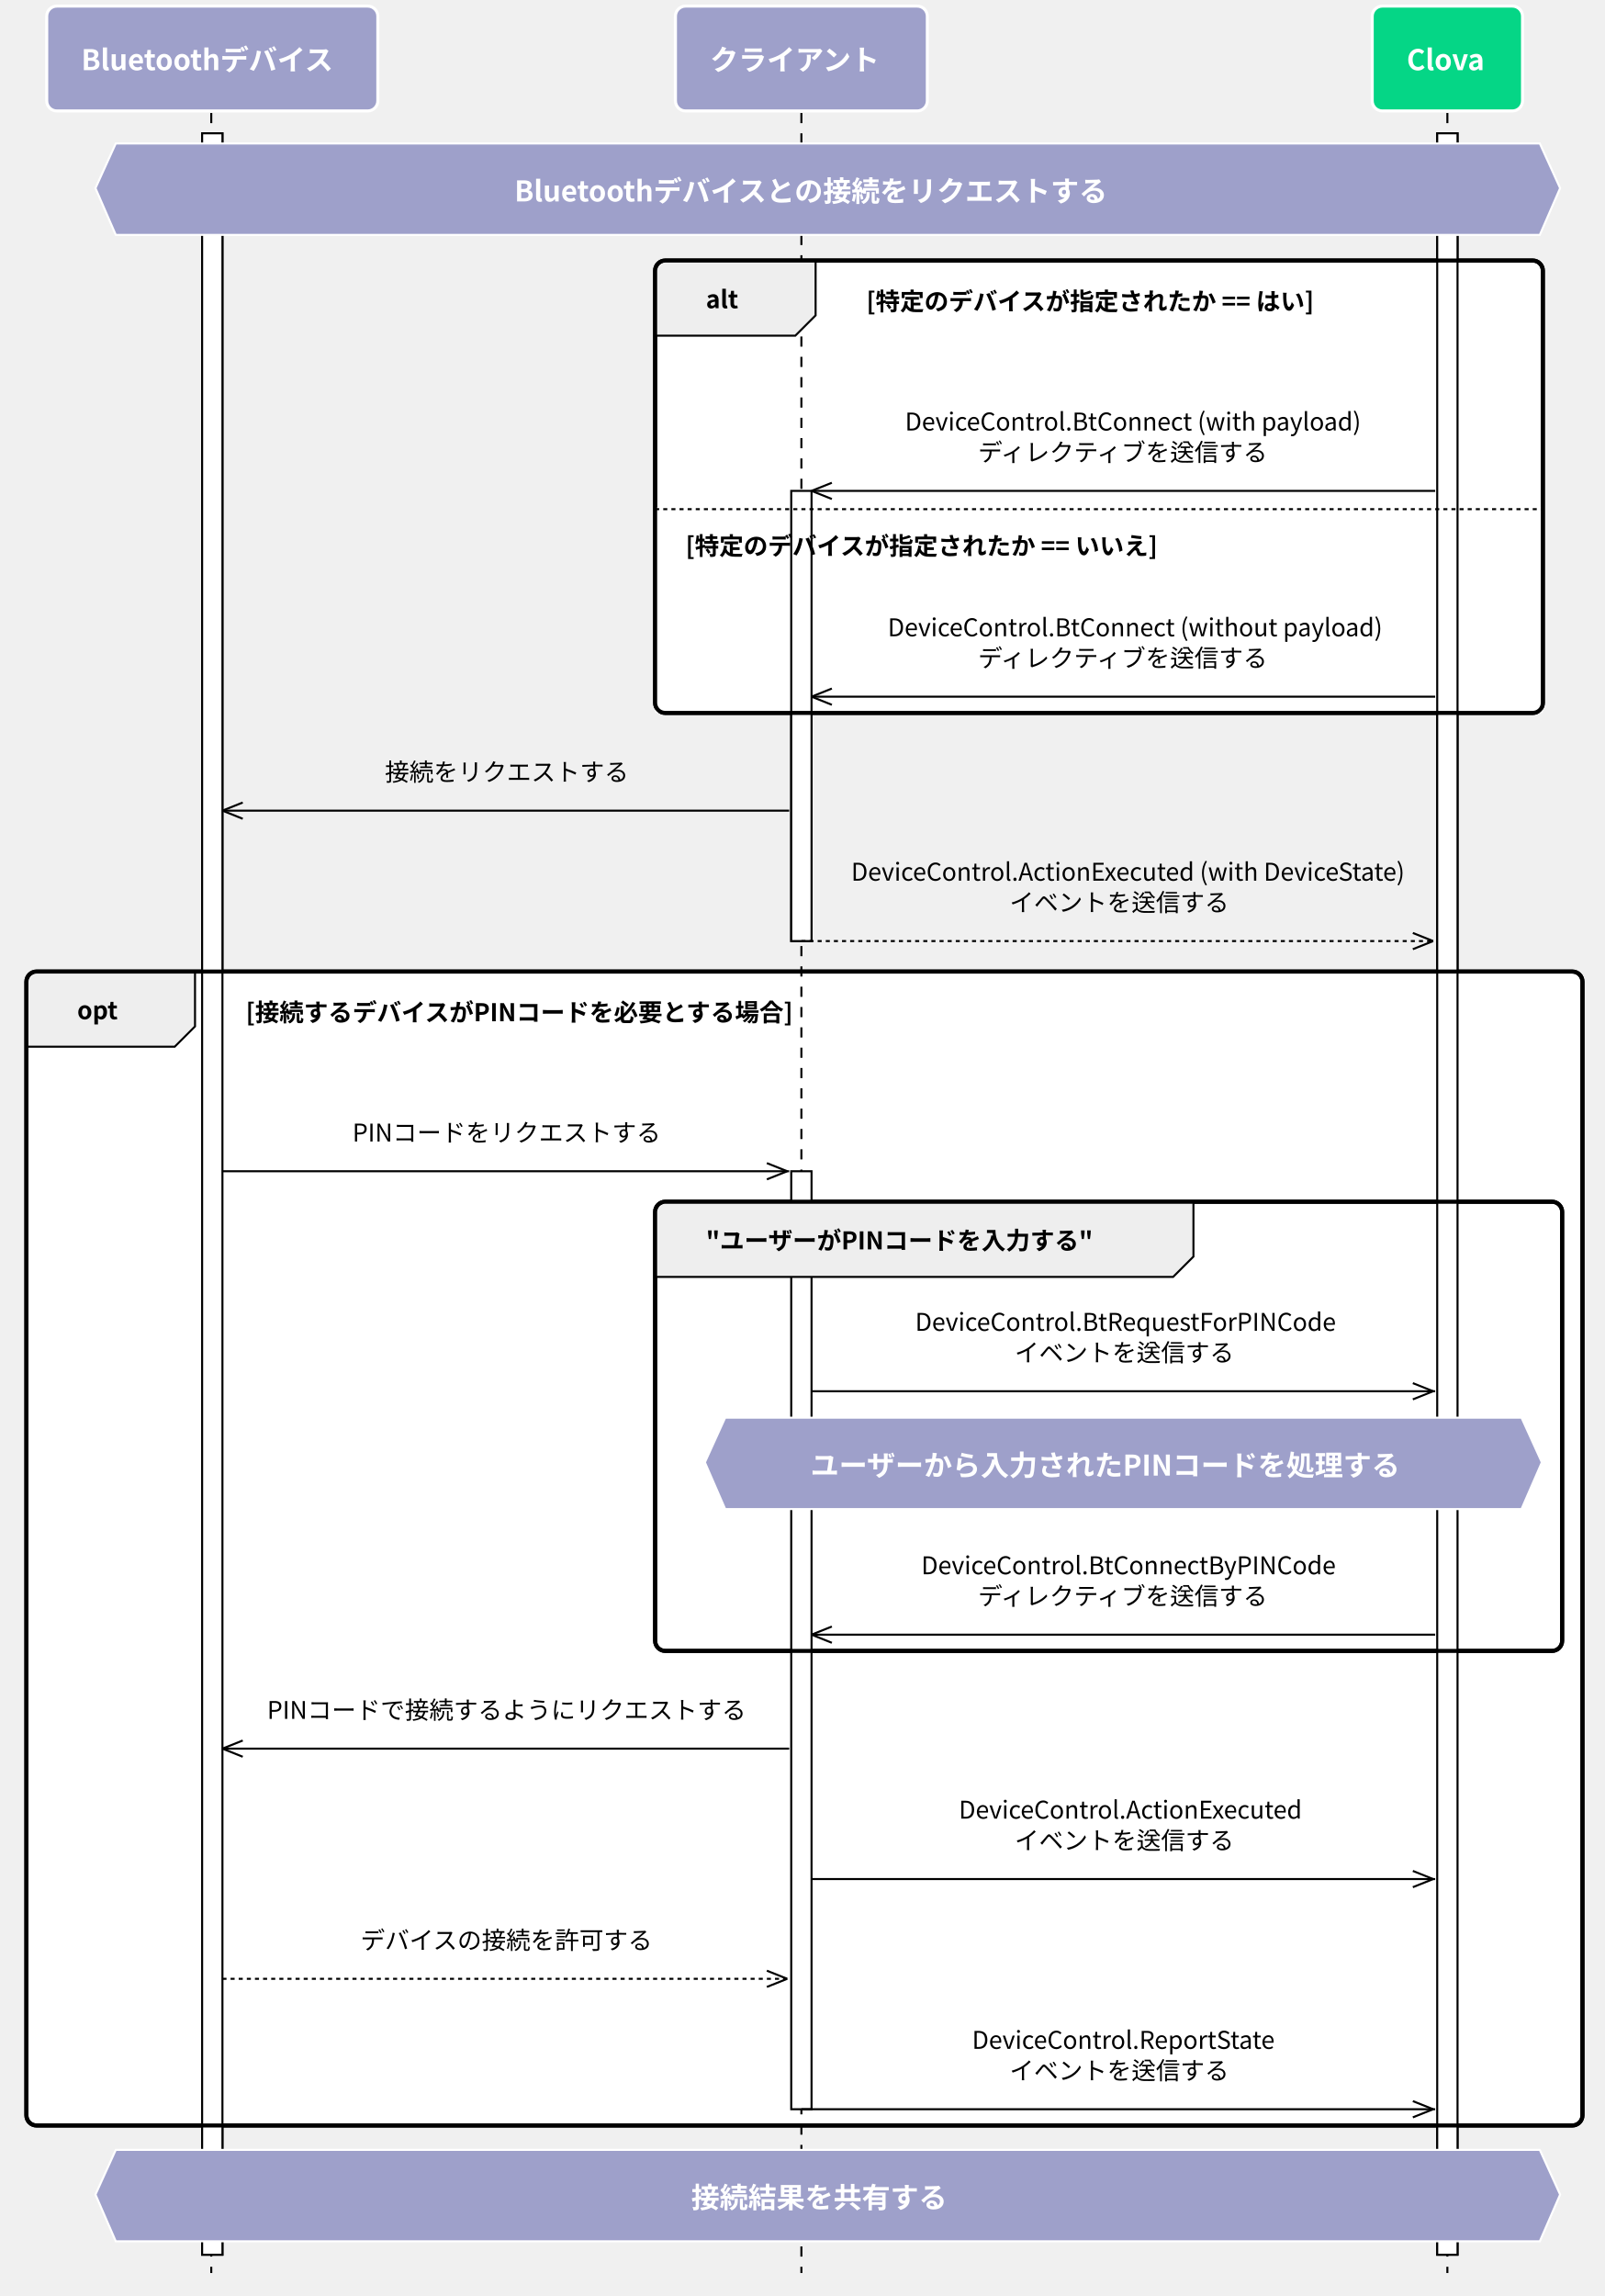
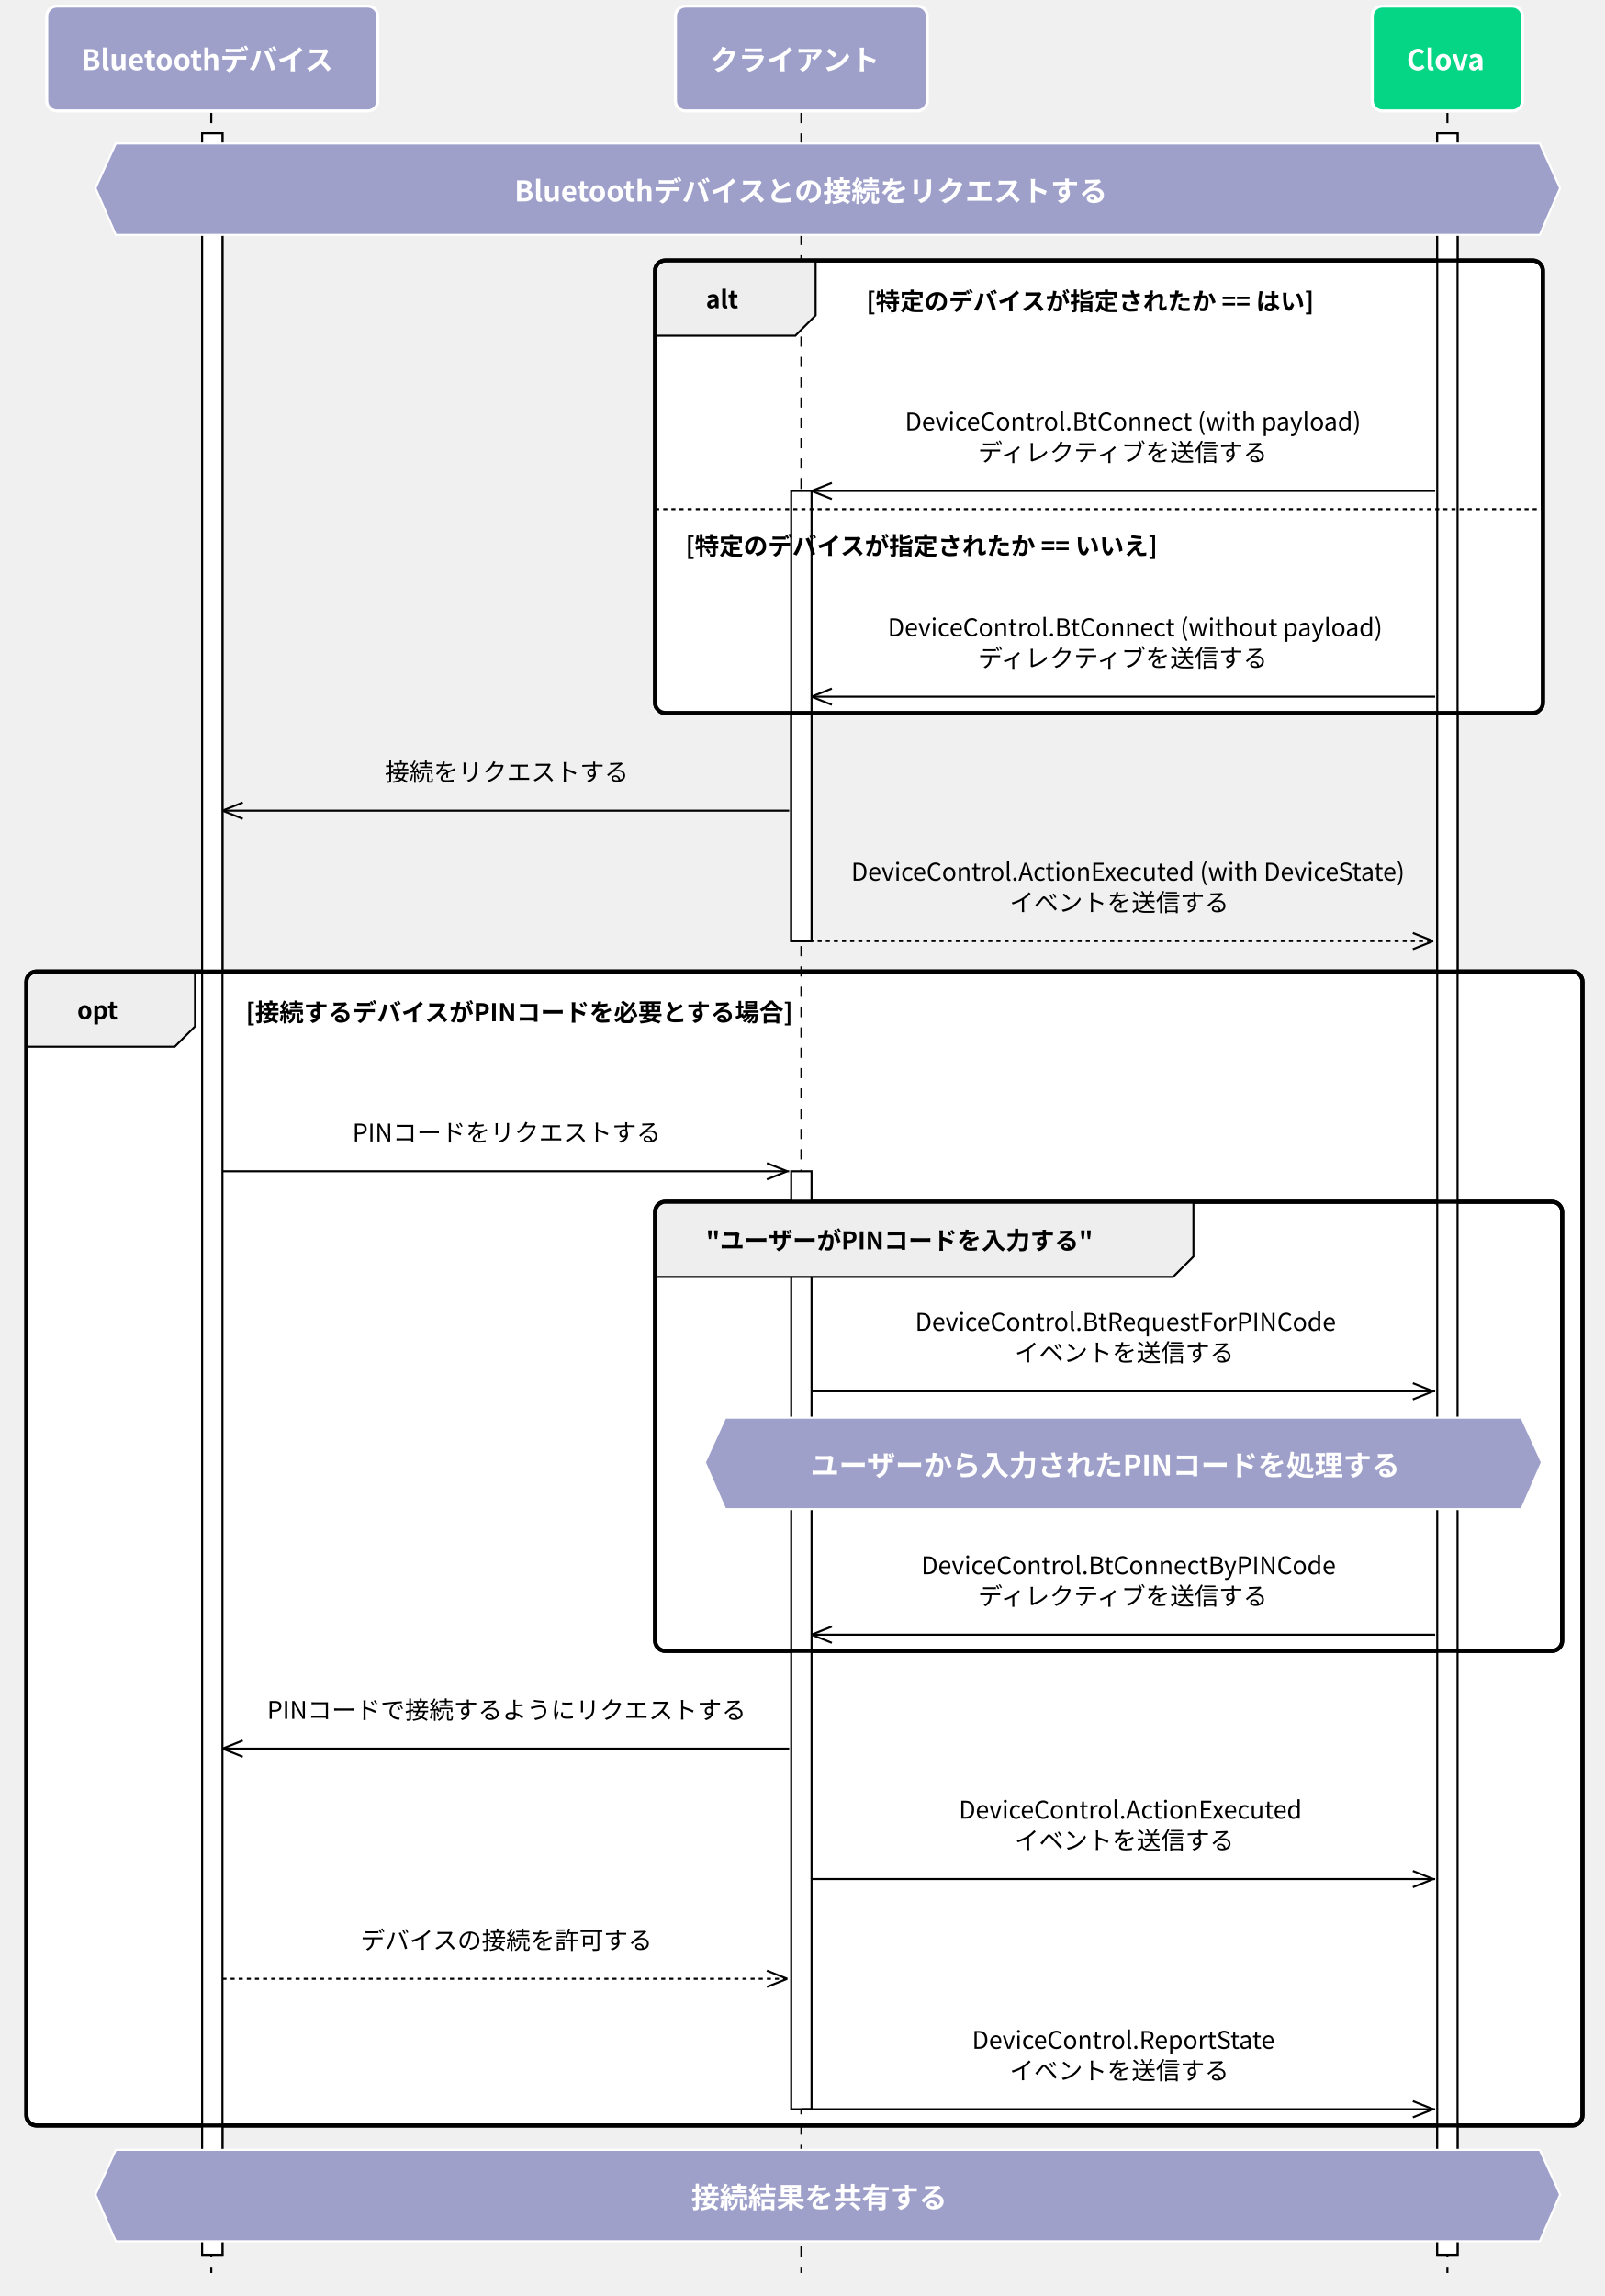
<svg xmlns="http://www.w3.org/2000/svg" contentScriptType="application/ecmascript" contentStyleType="text/css" height="1130px" preserveAspectRatio="none" style="width:790px;height:1130px;" version="1.1" viewBox="0 0 790 1130" width="790px" zoomAndPan="magnify">
  <defs />
  <g>
    <rect fill="#FFFFFF" height="1044.078" style="stroke: #000000; stroke-width: 1.0;" width="10" x="99.5" y="65.609" />
    <rect fill="#FFFFFF" height="221.562" style="stroke: #000000; stroke-width: 1.0;" width="10" x="389.5" y="241.594" />
    <rect fill="#FFFFFF" height="461.641" style="stroke: #000000; stroke-width: 1.0;" width="10" x="389.5" y="576.438" />
    <rect fill="#FFFFFF" height="1044.078" style="stroke: #000000; stroke-width: 1.0;" width="10" x="707.5" y="65.609" />
    <rect fill="#FFFFFF" height="222.656" rx="5" ry="5" style="stroke: #000000; stroke-width: 2.0;" width="437" x="322.5" y="128.219" />
    <rect fill="#FFFFFF" height="101.281" style="stroke: none; stroke-width: 1.0;" width="437" x="322.5" y="249.594" />
    <rect fill="#FFFFFF" height="567.922" rx="5" ry="5" style="stroke: #000000; stroke-width: 2.0;" width="766" x="13" y="478.156" />
    <rect fill="#FFFFFF" height="221.078" rx="5" ry="5" style="stroke: #000000; stroke-width: 2.0;" width="446.5" x="322.5" y="591.438" />
    <line style="stroke: #000000; stroke-width: 1.0; stroke-dasharray: 5.0,5.0;" x1="104" x2="104" y1="55.609" y2="1118.688" />
    <line style="stroke: #000000; stroke-width: 1.0; stroke-dasharray: 5.0,5.0;" x1="394.5" x2="394.5" y1="55.609" y2="1118.688" />
    <line style="stroke: #000000; stroke-width: 1.0; stroke-dasharray: 5.0,5.0;" x1="712.5" x2="712.5" y1="55.609" y2="1118.688" />
    <rect fill="#9EA0CA" height="51.609" rx="5" ry="5" style="stroke: #FFFFFF; stroke-width: 1.5;" width="163" x="23" y="3" />
-     <text fill="#FFFFFF" font-family="Noto Sans CJK KR" font-size="14" font-weight="bold" lengthAdjust="spacingAndGlyphs" textLength="129" x="40" y="34.533">Bluetoothデバイス</text>
+     <text fill="#FFFFFF" font-family="Noto Sans CJK JP" font-size="14" font-weight="bold" lengthAdjust="spacingAndGlyphs" textLength="129" x="40" y="34.533">Bluetoothデバイス</text>
    <rect fill="#9EA0CA" height="51.609" rx="5" ry="5" style="stroke: #FFFFFF; stroke-width: 1.5;" width="124" x="332.5" y="3" />
-     <text fill="#FFFFFF" font-family="Noto Sans CJK KR" font-size="14" font-weight="bold" lengthAdjust="spacingAndGlyphs" textLength="90" x="349.5" y="34.533">クライアント</text>
+     <text fill="#FFFFFF" font-family="Noto Sans CJK JP" font-size="14" font-weight="bold" lengthAdjust="spacingAndGlyphs" textLength="90" x="349.5" y="34.533">クライアント</text>
    <rect fill="#05D686" height="51.609" rx="5" ry="5" style="stroke: #FFFFFF; stroke-width: 1.5;" width="74" x="675.5" y="3" />
-     <text fill="#FFFFFF" font-family="Noto Sans CJK KR" font-size="14" font-weight="bold" lengthAdjust="spacingAndGlyphs" textLength="40" x="692.5" y="34.533">Clova</text>
+     <text fill="#FFFFFF" font-family="Noto Sans CJK JP" font-size="14" font-weight="bold" lengthAdjust="spacingAndGlyphs" textLength="40" x="692.5" y="34.533">Clova</text>
    <rect fill="#FFFFFF" height="1044.078" style="stroke: #000000; stroke-width: 1.0;" width="10" x="99.5" y="65.609" />
    <rect fill="#FFFFFF" height="221.562" style="stroke: #000000; stroke-width: 1.0;" width="10" x="389.5" y="241.594" />
    <rect fill="#FFFFFF" height="461.641" style="stroke: #000000; stroke-width: 1.0;" width="10" x="389.5" y="576.438" />
    <rect fill="#FFFFFF" height="1044.078" style="stroke: #000000; stroke-width: 1.0;" width="10" x="707.5" y="65.609" />
    <polygon fill="#9EA0CA" points="57,70.609,758,70.609,768,92.609,758,115.609,57,115.609,47,92.609,57,70.609" style="stroke: #FFFFFF; stroke-width: 1.0;" />
-     <text fill="#FFFFFF" font-family="Noto Sans CJK KR" font-size="14" font-weight="bold" lengthAdjust="spacingAndGlyphs" textLength="309" x="253.25" y="99.143">Bluetoothデバイスとの接続をリクエストする</text>
+     <text fill="#FFFFFF" font-family="Noto Sans CJK JP" font-size="14" font-weight="bold" lengthAdjust="spacingAndGlyphs" textLength="309" x="253.25" y="99.143">Bluetoothデバイスとの接続をリクエストする</text>
    <path d="M327.5,128.219 L401.5,128.219 L401.5,155.219 L391.5,165.219 L322.5,165.219 L322.5,133.219 " fill="#EEEEEE" style="stroke: #000000; stroke-width: 1.0;" />
    <rect fill="none" height="222.656" rx="5" ry="5" style="stroke: #000000; stroke-width: 2.0;" width="437" x="322.5" y="128.219" />
-     <text fill="#000000" font-family="Noto Sans CJK KR" font-size="12" font-weight="bold" lengthAdjust="spacingAndGlyphs" textLength="14" x="347.5" y="151.676">alt</text>
-     <text fill="#000000" font-family="Noto Sans CJK KR" font-size="12" font-weight="bold" lengthAdjust="spacingAndGlyphs" textLength="236" x="426.5" y="152.676">[特定のデバイスが指定されたか == はい]</text>
+     <text fill="#000000" font-family="Noto Sans CJK JP" font-size="12" font-weight="bold" lengthAdjust="spacingAndGlyphs" textLength="14" x="347.5" y="151.676">alt</text>
+     <text fill="#000000" font-family="Noto Sans CJK JP" font-size="12" font-weight="bold" lengthAdjust="spacingAndGlyphs" textLength="236" x="426.5" y="152.676">[特定のデバイスが指定されたか == はい]</text>
    <line style="stroke: #000000; stroke-width: 1.0;" x1="399.5" x2="409.5" y1="241.594" y2="237.594" />
    <line style="stroke: #000000; stroke-width: 1.0;" x1="399.5" x2="409.5" y1="241.594" y2="245.594" />
    <line style="stroke: #000000; stroke-width: 1.0;" x1="399.5" x2="706.5" y1="241.594" y2="241.594" />
-     <text fill="#000000" font-family="Noto Sans CJK KR" font-size="12" lengthAdjust="spacingAndGlyphs" textLength="216" x="445.5" y="211.863">DeviceControl.BtConnect (with payload)</text>
-     <text fill="#000000" font-family="Noto Sans CJK KR" font-size="12" lengthAdjust="spacingAndGlyphs" textLength="144" x="481.5" y="226.957">ディレクティブを送信する</text>
+     <text fill="#000000" font-family="Noto Sans CJK JP" font-size="12" lengthAdjust="spacingAndGlyphs" textLength="216" x="445.5" y="211.863">DeviceControl.BtConnect (with payload)</text>
+     <text fill="#000000" font-family="Noto Sans CJK JP" font-size="12" lengthAdjust="spacingAndGlyphs" textLength="144" x="481.5" y="226.957">ディレクティブを送信する</text>
    <line style="stroke: #000000; stroke-width: 1.0; stroke-dasharray: 2.0,2.0;" x1="322.5" x2="759.5" y1="250.594" y2="250.594" />
-     <text fill="#000000" font-family="Noto Sans CJK KR" font-size="12" font-weight="bold" lengthAdjust="spacingAndGlyphs" textLength="249" x="337.5" y="273.051">[特定のデバイスが指定されたか == いいえ]</text>
+     <text fill="#000000" font-family="Noto Sans CJK JP" font-size="12" font-weight="bold" lengthAdjust="spacingAndGlyphs" textLength="249" x="337.5" y="273.051">[特定のデバイスが指定されたか == いいえ]</text>
    <line style="stroke: #000000; stroke-width: 1.0;" x1="399.5" x2="409.5" y1="342.875" y2="338.875" />
    <line style="stroke: #000000; stroke-width: 1.0;" x1="399.5" x2="409.5" y1="342.875" y2="346.875" />
    <line style="stroke: #000000; stroke-width: 1.0;" x1="399.5" x2="706.5" y1="342.875" y2="342.875" />
-     <text fill="#000000" font-family="Noto Sans CJK KR" font-size="12" lengthAdjust="spacingAndGlyphs" textLength="233" x="437" y="313.144">DeviceControl.BtConnect (without payload)</text>
-     <text fill="#000000" font-family="Noto Sans CJK KR" font-size="12" lengthAdjust="spacingAndGlyphs" textLength="144" x="481.5" y="328.238">ディレクティブを送信する</text>
+     <text fill="#000000" font-family="Noto Sans CJK JP" font-size="12" lengthAdjust="spacingAndGlyphs" textLength="233" x="437" y="313.144">DeviceControl.BtConnect (without payload)</text>
+     <text fill="#000000" font-family="Noto Sans CJK JP" font-size="12" lengthAdjust="spacingAndGlyphs" textLength="144" x="481.5" y="328.238">ディレクティブを送信する</text>
    <line style="stroke: #000000; stroke-width: 1.0;" x1="109.5" x2="119.5" y1="398.969" y2="394.969" />
    <line style="stroke: #000000; stroke-width: 1.0;" x1="109.5" x2="119.5" y1="398.969" y2="402.969" />
    <line style="stroke: #000000; stroke-width: 1.0;" x1="109.5" x2="388.5" y1="398.969" y2="398.969" />
-     <text fill="#000000" font-family="Noto Sans CJK KR" font-size="12" lengthAdjust="spacingAndGlyphs" textLength="120" x="189.5" y="384.332">接続をリクエストする</text>
+     <text fill="#000000" font-family="Noto Sans CJK JP" font-size="12" lengthAdjust="spacingAndGlyphs" textLength="120" x="189.5" y="384.332">接続をリクエストする</text>
    <line style="stroke: #000000; stroke-width: 1.0;" x1="705.5" x2="695.5" y1="463.156" y2="459.156" />
    <line style="stroke: #000000; stroke-width: 1.0;" x1="705.5" x2="695.5" y1="463.156" y2="467.156" />
    <line style="stroke: #000000; stroke-width: 1.0; stroke-dasharray: 2.0,2.0;" x1="394.5" x2="706.5" y1="463.156" y2="463.156" />
-     <text fill="#000000" font-family="Noto Sans CJK KR" font-size="12" lengthAdjust="spacingAndGlyphs" textLength="264" x="419" y="433.426">DeviceControl.ActionExecuted (with DeviceState)</text>
-     <text fill="#000000" font-family="Noto Sans CJK KR" font-size="12" lengthAdjust="spacingAndGlyphs" textLength="108" x="497" y="448.519">イベントを送信する</text>
+     <text fill="#000000" font-family="Noto Sans CJK JP" font-size="12" lengthAdjust="spacingAndGlyphs" textLength="264" x="419" y="433.426">DeviceControl.ActionExecuted (with DeviceState)</text>
+     <text fill="#000000" font-family="Noto Sans CJK JP" font-size="12" lengthAdjust="spacingAndGlyphs" textLength="108" x="497" y="448.519">イベントを送信する</text>
    <path d="M18,478.156 L96,478.156 L96,505.156 L86,515.156 L13,515.156 L13,483.156 " fill="#EEEEEE" style="stroke: #000000; stroke-width: 1.0;" />
    <rect fill="none" height="567.922" rx="5" ry="5" style="stroke: #000000; stroke-width: 2.0;" width="766" x="13" y="478.156" />
-     <text fill="#000000" font-family="Noto Sans CJK KR" font-size="12" font-weight="bold" lengthAdjust="spacingAndGlyphs" textLength="18" x="38" y="501.613">opt</text>
-     <text fill="#000000" font-family="Noto Sans CJK KR" font-size="12" font-weight="bold" lengthAdjust="spacingAndGlyphs" textLength="287" x="121" y="502.613">[接続するデバイスがPINコードを必要とする場合]</text>
+     <text fill="#000000" font-family="Noto Sans CJK JP" font-size="12" font-weight="bold" lengthAdjust="spacingAndGlyphs" textLength="18" x="38" y="501.613">opt</text>
+     <text fill="#000000" font-family="Noto Sans CJK JP" font-size="12" font-weight="bold" lengthAdjust="spacingAndGlyphs" textLength="287" x="121" y="502.613">[接続するデバイスがPINコードを必要とする場合]</text>
    <line style="stroke: #000000; stroke-width: 1.0;" x1="387.5" x2="377.5" y1="576.438" y2="572.438" />
    <line style="stroke: #000000; stroke-width: 1.0;" x1="387.5" x2="377.5" y1="576.438" y2="580.438" />
    <line style="stroke: #000000; stroke-width: 1.0;" x1="109.5" x2="388.5" y1="576.438" y2="576.438" />
-     <text fill="#000000" font-family="Noto Sans CJK KR" font-size="12" lengthAdjust="spacingAndGlyphs" textLength="152" x="173.5" y="561.801">PINコードをリクエストする</text>
+     <text fill="#000000" font-family="Noto Sans CJK JP" font-size="12" lengthAdjust="spacingAndGlyphs" textLength="152" x="173.5" y="561.801">PINコードをリクエストする</text>
    <path d="M327.5,591.438 L587.5,591.438 L587.5,618.438 L577.5,628.438 L322.5,628.438 L322.5,596.438 " fill="#EEEEEE" style="stroke: #000000; stroke-width: 1.0;" />
    <rect fill="none" height="221.078" rx="5" ry="5" style="stroke: #000000; stroke-width: 2.0;" width="446.5" x="322.5" y="591.438" />
-     <text fill="#000000" font-family="Noto Sans CJK KR" font-size="12" font-weight="bold" lengthAdjust="spacingAndGlyphs" textLength="200" x="347.5" y="614.894">"ユーザーがPINコードを入力する"</text>
+     <text fill="#000000" font-family="Noto Sans CJK JP" font-size="12" font-weight="bold" lengthAdjust="spacingAndGlyphs" textLength="200" x="347.5" y="614.894">"ユーザーがPINコードを入力する"</text>
    <line style="stroke: #000000; stroke-width: 1.0;" x1="705.5" x2="695.5" y1="684.719" y2="680.719" />
    <line style="stroke: #000000; stroke-width: 1.0;" x1="705.5" x2="695.5" y1="684.719" y2="688.719" />
    <line style="stroke: #000000; stroke-width: 1.0;" x1="399.5" x2="706.5" y1="684.719" y2="684.719" />
-     <text fill="#000000" font-family="Noto Sans CJK KR" font-size="12" lengthAdjust="spacingAndGlyphs" textLength="206" x="450.5" y="654.988">DeviceControl.BtRequestForPINCode</text>
-     <text fill="#000000" font-family="Noto Sans CJK KR" font-size="12" lengthAdjust="spacingAndGlyphs" textLength="108" x="499.5" y="670.082">イベントを送信する</text>
+     <text fill="#000000" font-family="Noto Sans CJK JP" font-size="12" lengthAdjust="spacingAndGlyphs" textLength="206" x="450.5" y="654.988">DeviceControl.BtRequestForPINCode</text>
+     <text fill="#000000" font-family="Noto Sans CJK JP" font-size="12" lengthAdjust="spacingAndGlyphs" textLength="108" x="499.5" y="670.082">イベントを送信する</text>
    <polygon fill="#9EA0CA" points="357,697.719,749,697.719,759,719.719,749,742.719,357,742.719,347,719.719,357,697.719" style="stroke: #FFFFFF; stroke-width: 1.0;" />
-     <text fill="#FFFFFF" font-family="Noto Sans CJK KR" font-size="14" font-weight="bold" lengthAdjust="spacingAndGlyphs" textLength="308" x="399" y="726.252">ユーザーから入力されたPINコードを処理する</text>
+     <text fill="#FFFFFF" font-family="Noto Sans CJK JP" font-size="14" font-weight="bold" lengthAdjust="spacingAndGlyphs" textLength="308" x="399" y="726.252">ユーザーから入力されたPINコードを処理する</text>
    <line style="stroke: #000000; stroke-width: 1.0;" x1="399.5" x2="409.5" y1="804.516" y2="800.516" />
    <line style="stroke: #000000; stroke-width: 1.0;" x1="399.5" x2="409.5" y1="804.516" y2="808.516" />
    <line style="stroke: #000000; stroke-width: 1.0;" x1="399.5" x2="706.5" y1="804.516" y2="804.516" />
-     <text fill="#000000" font-family="Noto Sans CJK KR" font-size="12" lengthAdjust="spacingAndGlyphs" textLength="200" x="453.5" y="774.785">DeviceControl.BtConnectByPINCode</text>
-     <text fill="#000000" font-family="Noto Sans CJK KR" font-size="12" lengthAdjust="spacingAndGlyphs" textLength="144" x="481.5" y="789.879">ディレクティブを送信する</text>
+     <text fill="#000000" font-family="Noto Sans CJK JP" font-size="12" lengthAdjust="spacingAndGlyphs" textLength="200" x="453.5" y="774.785">DeviceControl.BtConnectByPINCode</text>
+     <text fill="#000000" font-family="Noto Sans CJK JP" font-size="12" lengthAdjust="spacingAndGlyphs" textLength="144" x="481.5" y="789.879">ディレクティブを送信する</text>
    <line style="stroke: #000000; stroke-width: 1.0;" x1="109.5" x2="119.5" y1="860.609" y2="856.609" />
    <line style="stroke: #000000; stroke-width: 1.0;" x1="109.5" x2="119.5" y1="860.609" y2="864.609" />
    <line style="stroke: #000000; stroke-width: 1.0;" x1="109.5" x2="388.5" y1="860.609" y2="860.609" />
-     <text fill="#000000" font-family="Noto Sans CJK KR" font-size="12" lengthAdjust="spacingAndGlyphs" textLength="236" x="131.5" y="845.973">PINコードで接続するようにリクエストする</text>
+     <text fill="#000000" font-family="Noto Sans CJK JP" font-size="12" lengthAdjust="spacingAndGlyphs" textLength="236" x="131.5" y="845.973">PINコードで接続するようにリクエストする</text>
    <line style="stroke: #000000; stroke-width: 1.0;" x1="705.5" x2="695.5" y1="924.797" y2="920.797" />
    <line style="stroke: #000000; stroke-width: 1.0;" x1="705.5" x2="695.5" y1="924.797" y2="928.797" />
    <line style="stroke: #000000; stroke-width: 1.0;" x1="399.5" x2="706.5" y1="924.797" y2="924.797" />
-     <text fill="#000000" font-family="Noto Sans CJK KR" font-size="12" lengthAdjust="spacingAndGlyphs" textLength="163" x="472" y="895.066">DeviceControl.ActionExecuted</text>
-     <text fill="#000000" font-family="Noto Sans CJK KR" font-size="12" lengthAdjust="spacingAndGlyphs" textLength="108" x="499.5" y="910.16">イベントを送信する</text>
+     <text fill="#000000" font-family="Noto Sans CJK JP" font-size="12" lengthAdjust="spacingAndGlyphs" textLength="163" x="472" y="895.066">DeviceControl.ActionExecuted</text>
+     <text fill="#000000" font-family="Noto Sans CJK JP" font-size="12" lengthAdjust="spacingAndGlyphs" textLength="108" x="499.5" y="910.16">イベントを送信する</text>
    <line style="stroke: #000000; stroke-width: 1.0;" x1="387.5" x2="377.5" y1="973.891" y2="969.891" />
    <line style="stroke: #000000; stroke-width: 1.0;" x1="387.5" x2="377.5" y1="973.891" y2="977.891" />
    <line style="stroke: #000000; stroke-width: 1.0; stroke-dasharray: 2.0,2.0;" x1="109.5" x2="388.5" y1="973.891" y2="973.891" />
-     <text fill="#000000" font-family="Noto Sans CJK KR" font-size="12" lengthAdjust="spacingAndGlyphs" textLength="144" x="177.5" y="959.254">デバイスの接続を許可する</text>
+     <text fill="#000000" font-family="Noto Sans CJK JP" font-size="12" lengthAdjust="spacingAndGlyphs" textLength="144" x="177.5" y="959.254">デバイスの接続を許可する</text>
    <line style="stroke: #000000; stroke-width: 1.0;" x1="705.5" x2="695.5" y1="1038.078" y2="1034.078" />
    <line style="stroke: #000000; stroke-width: 1.0;" x1="705.5" x2="695.5" y1="1038.078" y2="1042.078" />
    <line style="stroke: #000000; stroke-width: 1.0;" x1="394.5" x2="706.5" y1="1038.078" y2="1038.078" />
-     <text fill="#000000" font-family="Noto Sans CJK KR" font-size="12" lengthAdjust="spacingAndGlyphs" textLength="145" x="478.5" y="1008.348">DeviceControl.ReportState</text>
-     <text fill="#000000" font-family="Noto Sans CJK KR" font-size="12" lengthAdjust="spacingAndGlyphs" textLength="108" x="497" y="1023.441">イベントを送信する</text>
+     <text fill="#000000" font-family="Noto Sans CJK JP" font-size="12" lengthAdjust="spacingAndGlyphs" textLength="145" x="478.5" y="1008.348">DeviceControl.ReportState</text>
+     <text fill="#000000" font-family="Noto Sans CJK JP" font-size="12" lengthAdjust="spacingAndGlyphs" textLength="108" x="497" y="1023.441">イベントを送信する</text>
    <polygon fill="#9EA0CA" points="57,1058.078,758,1058.078,768,1080.078,758,1103.078,57,1103.078,47,1080.078,57,1058.078" style="stroke: #FFFFFF; stroke-width: 1.0;" />
-     <text fill="#FFFFFF" font-family="Noto Sans CJK KR" font-size="14" font-weight="bold" lengthAdjust="spacingAndGlyphs" textLength="135" x="340.25" y="1086.611">接続結果を共有する</text>
+     <text fill="#FFFFFF" font-family="Noto Sans CJK JP" font-size="14" font-weight="bold" lengthAdjust="spacingAndGlyphs" textLength="135" x="340.25" y="1086.611">接続結果を共有する</text>
  </g>
</svg>
